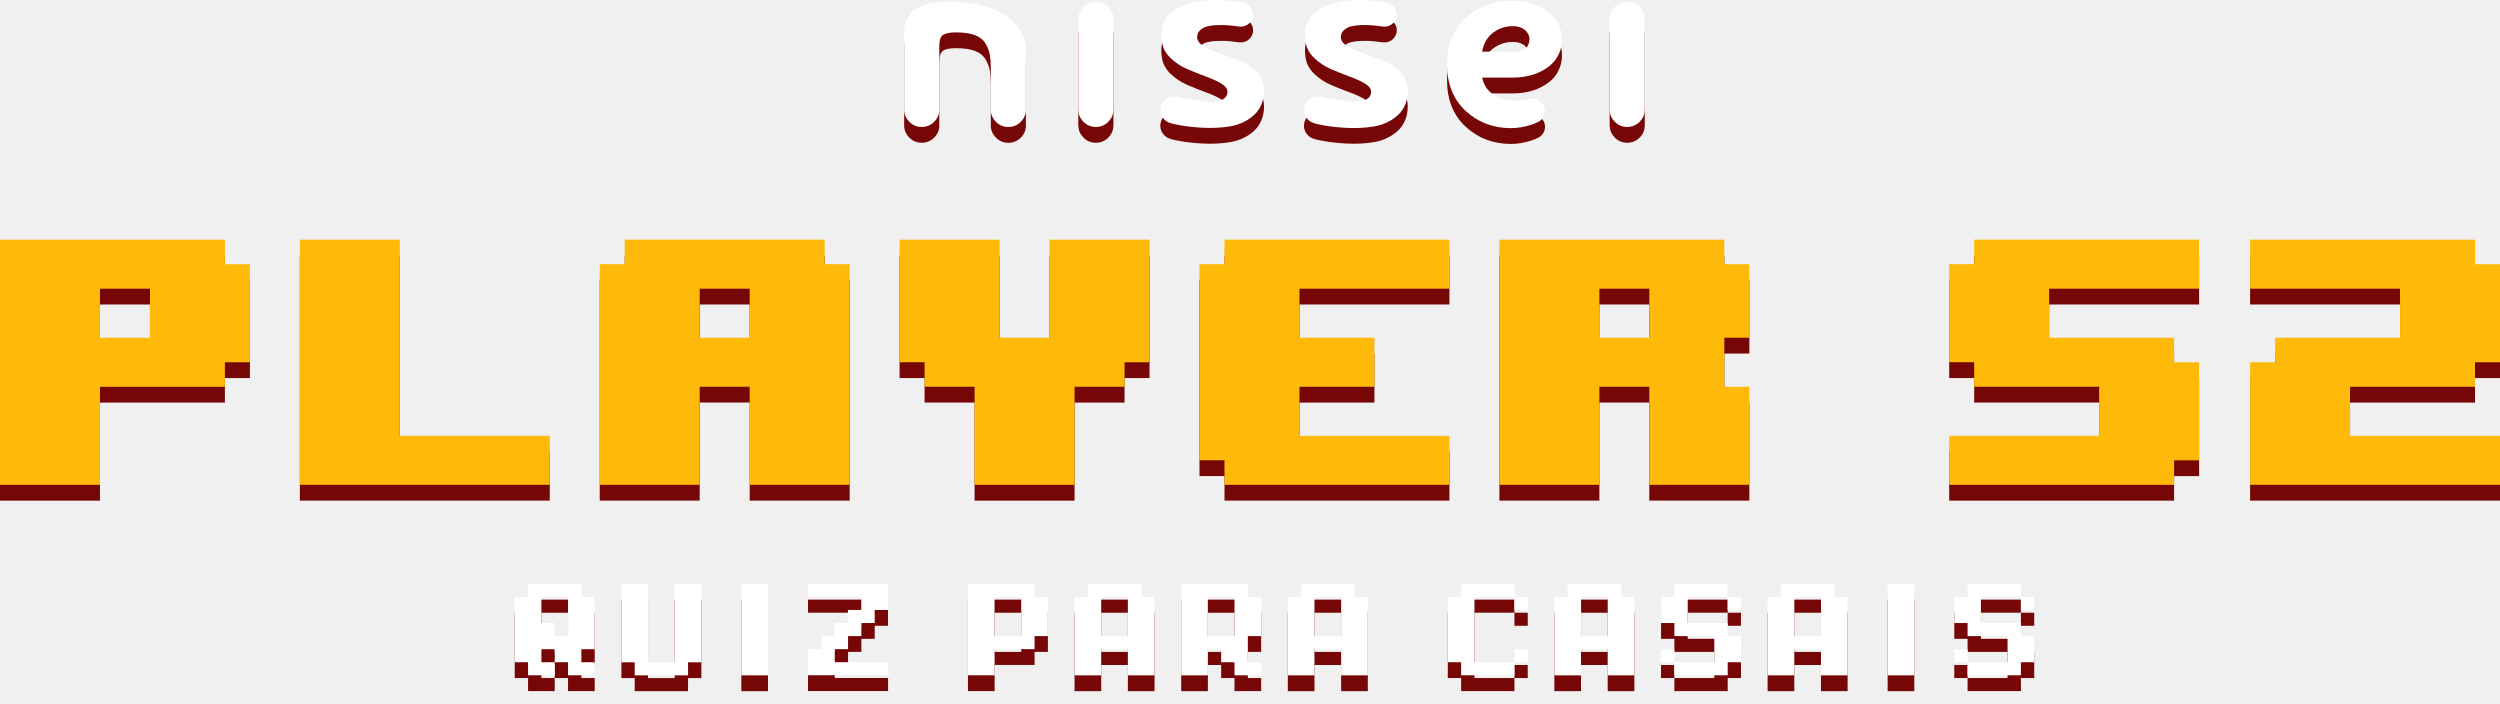
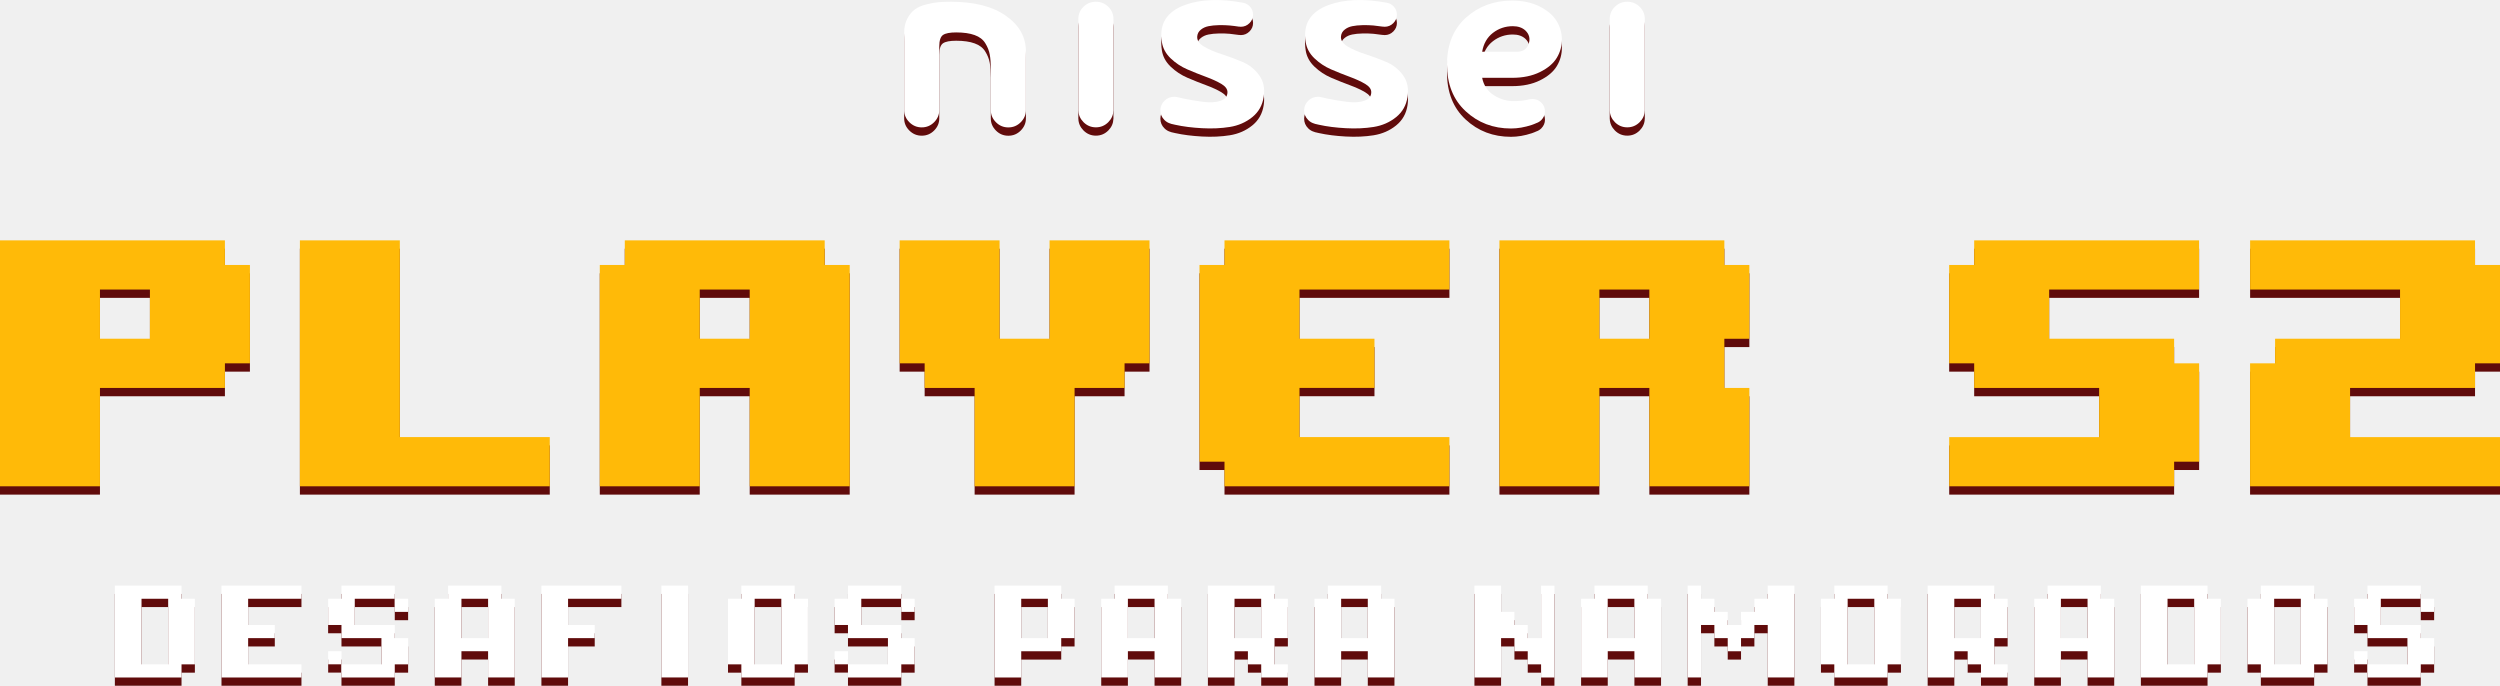
- <svg xmlns="http://www.w3.org/2000/svg" width="128" height="36" viewBox="0 0 128 36" fill="none">
-   <path d="M12.795 19.357H11.515V20.613H5.118V25.633H0V13.081H11.515V14.337H12.795V19.357ZM7.678 18.102V15.59H5.118V18.102H7.678Z" fill="#770606" />
-   <path d="M28.148 25.631H15.353V13.081H20.471V23.122H28.148V25.631Z" fill="#770606" />
-   <path d="M43.502 25.631H38.384V20.61H35.824V25.631H30.706V14.335H31.986V13.079H42.222V14.335H43.502V25.631ZM38.384 18.101V15.59H35.824V18.101H38.384Z" fill="#770606" />
-   <path d="M58.857 19.357H57.577V20.613H55.017V25.633H49.899V20.61H47.339V19.357H46.059V13.081H51.177V18.101H53.737V13.081H58.855V19.357H58.857Z" fill="#770606" />
-   <path d="M74.21 25.631H62.695V24.375H61.415V14.335H62.695V13.079H74.21V15.59H66.532V18.101H70.37V20.613H66.532V23.124H74.21V25.631Z" fill="#770606" />
-   <path d="M89.563 25.631H84.445V20.61H81.888V25.631H76.77V13.081H88.285V14.337H89.566V18.101H88.285V20.613H89.566V25.631H89.563ZM84.445 18.101V15.59H81.888V18.101H84.445Z" fill="#770606" />
-   <path d="M112.594 24.377H111.314V25.633H99.799V23.122H107.476V20.61H101.079V19.357H99.799V14.335H101.079V13.079H112.594V15.59H104.916V18.101H111.314V19.357H112.594V24.377Z" fill="#770606" />
-   <path d="M128 25.631H115.205V19.357H116.485V18.101H122.882V15.59H115.205V13.081H126.72V14.337H128V19.357H126.72V20.613H120.322V23.124H128V25.631Z" fill="#770606" />
-   <path d="M27.037 30.701H29.767V31.369H30.448V34.048H29.767V34.716H30.448V35.385H29.083V34.716H28.402V34.048H27.72V34.716H28.402V35.385H27.037V34.716H26.355V31.372H27.037V30.701ZM29.085 31.372H27.72V32.711H28.402V33.379H29.083V31.372H29.085Z" fill="#770606" />
-   <path d="M31.814 30.701H33.179V34.718H34.544V30.701H35.909V34.718H35.228V35.387H32.497V34.718H31.816V30.701H31.814Z" fill="#770606" />
-   <path d="M37.956 30.701H39.321V35.387H37.956V30.701Z" fill="#770606" />
-   <path d="M41.37 30.701H45.465V32.04H44.784V32.709H44.102V33.377H43.421V34.045H42.74V34.714H45.47V35.382H41.37V34.043H42.051V33.375H42.733V32.706H43.414V32.038H44.096V31.369H41.37V30.701Z" fill="#770606" />
-   <path d="M49.559 30.701H52.97V31.369H53.652V33.377H52.97V34.045H50.924V35.385H49.559V30.701ZM52.287 31.372H50.921V33.379H52.287V31.372Z" fill="#770606" />
-   <path d="M55.701 30.701H58.431V31.369H59.112V35.387H57.747V34.048H56.382V35.387H55.017V31.372H55.698V30.701H55.701ZM57.747 31.372H56.382V33.379H57.747V31.372Z" fill="#770606" />
-   <path d="M60.478 30.701H63.889V31.369H64.571V33.377H63.889V34.716H64.571V35.385H63.206V34.716H62.524V34.048H61.843V35.387H60.478V30.701ZM63.206 31.372H61.841V33.379H63.206V31.372Z" fill="#770606" />
-   <path d="M66.62 30.701H69.35V31.369H70.032V35.387H68.666V34.048H67.301V35.387H65.936V31.372H66.618V30.701H66.62ZM68.666 31.372H67.301V33.379H68.666V31.372Z" fill="#770606" />
-   <path d="M74.809 30.701H77.539V31.369H75.492V34.716H77.539V35.385H74.809V34.716H74.127V31.372H74.809V30.701ZM77.539 31.372H78.22V32.04H77.539V31.372ZM77.539 34.048H78.22V34.716H77.539V34.048Z" fill="#770606" />
-   <path d="M80.267 30.701H82.997V31.369H83.679V35.387H82.314V34.048H80.948V35.387H79.583V31.372H80.265V30.701H80.267ZM82.316 31.372H80.951V33.379H82.316V31.372Z" fill="#770606" />
-   <path d="M85.728 30.701H88.458V31.369H86.412V32.709H88.458V33.377H89.14V34.716H88.458V35.385H85.728V34.716H87.774V33.377H85.728V32.709H85.046V31.369H85.728V30.701ZM85.044 34.048H85.725V34.716H85.044V34.048ZM88.456 31.372H89.137V32.04H88.456V31.372Z" fill="#770606" />
-   <path d="M91.186 30.701H93.916V31.369H94.598V35.387H93.233V34.048H91.868V35.387H90.502V31.372H91.184V30.701H91.186ZM93.235 31.372H91.87V33.379H93.235V31.372Z" fill="#770606" />
-   <path d="M96.647 30.701H98.012V35.387H96.647V30.701Z" fill="#770606" />
-   <path d="M100.74 30.701H103.471V31.369H101.424V32.709H103.471V33.377H104.152V34.716H103.471V35.385H100.74V34.716H102.787V33.377H100.74V32.709H100.059V31.369H100.74V30.701ZM100.059 34.048H100.74V34.716H100.059V34.048ZM103.471 31.372H104.152V32.04H103.471V31.372Z" fill="#770606" />
-   <path d="M63.611 3.971C63.259 3.822 62.904 3.691 62.545 3.576C62.186 3.463 61.882 3.332 61.633 3.18C61.385 3.031 61.274 2.855 61.297 2.652C61.313 2.519 61.376 2.408 61.484 2.322C61.592 2.236 61.721 2.178 61.873 2.146C62.025 2.115 62.202 2.096 62.407 2.092C62.609 2.087 62.794 2.094 62.959 2.11C63.111 2.124 63.27 2.144 63.436 2.169L63.441 2.166C63.468 2.171 63.498 2.173 63.528 2.173C63.703 2.173 63.85 2.112 63.975 1.988C64.097 1.864 64.159 1.719 64.159 1.554C64.159 1.385 64.097 1.238 63.975 1.119C63.883 1.028 63.777 0.972 63.655 0.949L63.645 0.947C62.467 0.732 61.477 0.769 60.678 1.058C59.734 1.399 59.338 2.031 59.49 2.957C59.538 3.271 59.688 3.546 59.939 3.786C60.19 4.025 60.475 4.213 60.795 4.35C61.115 4.488 61.431 4.615 61.742 4.727C62.055 4.84 62.315 4.96 62.527 5.087C62.738 5.211 62.844 5.353 62.844 5.509C62.844 5.721 62.727 5.868 62.49 5.949C62.253 6.031 61.953 6.049 61.585 6.001C61.217 5.954 60.881 5.897 60.579 5.832C60.496 5.814 60.411 5.793 60.33 5.773H60.324C60.259 5.755 60.192 5.741 60.119 5.741C59.921 5.741 59.752 5.809 59.614 5.945C59.476 6.08 59.407 6.245 59.407 6.439C59.407 6.627 59.476 6.789 59.614 6.927C59.709 7.022 59.815 7.081 59.934 7.112L59.948 7.121C60.017 7.137 60.089 7.155 60.16 7.171C60.572 7.261 61.032 7.32 61.539 7.347C62.048 7.374 62.52 7.354 62.959 7.282C63.399 7.212 63.784 7.045 64.111 6.783C64.437 6.521 64.633 6.173 64.698 5.741C64.762 5.31 64.684 4.944 64.463 4.642C64.249 4.346 63.963 4.12 63.611 3.971Z" fill="#770606" />
-   <path d="M70.971 3.971C70.619 3.822 70.264 3.691 69.903 3.576C69.544 3.463 69.24 3.332 68.991 3.18C68.742 3.031 68.63 2.855 68.655 2.652C68.671 2.519 68.733 2.408 68.841 2.322C68.95 2.236 69.079 2.178 69.231 2.146C69.382 2.115 69.56 2.096 69.765 2.092C69.969 2.087 70.154 2.094 70.317 2.11C70.469 2.124 70.628 2.144 70.794 2.169L70.798 2.166C70.828 2.171 70.856 2.173 70.886 2.173C71.061 2.173 71.208 2.112 71.332 1.988C71.454 1.864 71.516 1.719 71.516 1.554C71.516 1.385 71.454 1.238 71.332 1.119C71.24 1.028 71.132 0.972 71.012 0.949L71.003 0.947C69.824 0.732 68.835 0.769 68.033 1.058C67.09 1.399 66.696 2.031 66.845 2.957C66.894 3.271 67.043 3.546 67.294 3.786C67.545 4.025 67.833 4.213 68.151 4.35C68.471 4.488 68.786 4.615 69.097 4.727C69.41 4.84 69.67 4.96 69.882 5.087C70.094 5.211 70.2 5.353 70.2 5.509C70.2 5.721 70.082 5.868 69.845 5.949C69.61 6.031 69.306 6.049 68.94 6.001C68.572 5.954 68.236 5.897 67.934 5.832C67.852 5.814 67.766 5.793 67.686 5.773H67.679C67.614 5.755 67.548 5.741 67.474 5.741C67.276 5.741 67.11 5.809 66.97 5.945C66.832 6.08 66.763 6.245 66.763 6.439C66.763 6.627 66.832 6.789 66.97 6.927C67.062 7.022 67.17 7.081 67.292 7.112L67.306 7.121C67.375 7.137 67.444 7.155 67.518 7.171C67.93 7.261 68.39 7.32 68.897 7.347C69.405 7.374 69.877 7.354 70.317 7.282C70.757 7.212 71.141 7.045 71.468 6.783C71.795 6.521 71.991 6.173 72.055 5.741C72.12 5.31 72.041 4.944 71.82 4.642C71.609 4.346 71.323 4.12 70.971 3.971Z" fill="#770606" />
-   <path d="M56.108 0.902C55.86 0.902 55.648 0.988 55.473 1.159C55.298 1.331 55.21 1.539 55.21 1.783V6.453H55.213C55.22 6.676 55.305 6.875 55.473 7.045C55.648 7.221 55.86 7.309 56.108 7.309C56.357 7.309 56.569 7.221 56.746 7.045C56.914 6.875 56.999 6.676 57.006 6.453H57.008V1.783C57.008 1.539 56.921 1.331 56.746 1.159C56.569 0.988 56.357 0.902 56.108 0.902Z" fill="#770606" />
-   <path d="M83.951 1.159C83.775 0.988 83.564 0.902 83.313 0.902C83.064 0.902 82.852 0.988 82.677 1.159C82.502 1.331 82.415 1.539 82.415 1.783V6.453H82.417C82.424 6.676 82.509 6.875 82.677 7.045C82.852 7.221 83.064 7.309 83.313 7.309C83.561 7.309 83.773 7.221 83.951 7.045C84.119 6.875 84.204 6.676 84.211 6.453H84.213V1.783C84.213 1.539 84.126 1.331 83.951 1.159Z" fill="#770606" />
-   <path d="M51.504 1.618C50.82 1.139 49.879 0.9 48.679 0.9C48.44 0.9 48.23 0.909 48.051 0.922C47.871 0.938 47.664 0.976 47.427 1.035C47.192 1.094 46.996 1.177 46.844 1.288C46.692 1.399 46.563 1.554 46.455 1.758C46.347 1.961 46.294 2.205 46.294 2.487V6.428C46.294 6.663 46.382 6.868 46.556 7.045C46.731 7.221 46.943 7.309 47.192 7.309C47.441 7.309 47.655 7.221 47.83 7.045C48.005 6.868 48.092 6.663 48.092 6.428V3.183C48.092 2.878 48.157 2.681 48.283 2.596C48.412 2.51 48.635 2.467 48.955 2.467C49.338 2.467 49.655 2.512 49.902 2.602C50.15 2.693 50.332 2.833 50.447 3.02C50.562 3.208 50.638 3.4 50.675 3.596C50.712 3.792 50.73 4.043 50.73 4.348V6.43C50.73 6.665 50.818 6.871 50.993 7.047C51.168 7.223 51.38 7.311 51.628 7.311C51.877 7.311 52.089 7.223 52.264 7.047C52.439 6.871 52.526 6.665 52.526 6.43V3.442C52.528 2.704 52.188 2.096 51.504 1.618Z" fill="#770606" />
-   <path d="M78.266 3.054C78.174 3.32 77.972 3.454 77.661 3.454H75.886C75.957 3.038 76.142 2.717 76.439 2.489C76.736 2.261 77.074 2.148 77.458 2.148C77.721 2.148 77.935 2.218 78.094 2.361C78.301 2.555 78.359 2.788 78.266 3.054ZM78.819 1.137C78.423 0.94 77.958 0.843 77.422 0.843C76.494 0.843 75.707 1.134 75.06 1.713C74.413 2.293 74.088 3.09 74.088 4.1C74.088 5.102 74.406 5.9 75.041 6.487C75.677 7.074 76.45 7.37 77.362 7.37C77.705 7.37 78.062 7.309 78.43 7.187C78.513 7.16 78.593 7.126 78.669 7.092C78.759 7.06 78.844 7.011 78.916 6.938C79.042 6.812 79.104 6.663 79.104 6.496C79.104 6.32 79.042 6.171 78.916 6.049C78.789 5.924 78.637 5.863 78.46 5.863C78.412 5.863 78.368 5.868 78.324 5.877H78.322C78.273 5.888 78.218 5.902 78.161 5.913C77.965 5.951 77.76 5.972 77.544 5.972C77.168 5.979 76.818 5.881 76.494 5.676C76.169 5.473 75.969 5.175 75.888 4.782H77.424C77.976 4.782 78.451 4.682 78.851 4.488C79.252 4.292 79.54 4.048 79.715 3.759C79.889 3.467 79.977 3.153 79.972 2.812C79.968 2.471 79.876 2.155 79.692 1.866C79.503 1.575 79.213 1.333 78.819 1.137Z" fill="#770606" />
-   <path d="M12.795 18.548H11.515V19.804H5.118V24.824H0V12.272H11.515V13.528H12.795V18.548ZM7.678 17.292V14.781H5.118V17.292H7.678Z" fill="#FFBA09" />
-   <path d="M28.148 24.822H15.353V12.272H20.471V22.313H28.148V24.822Z" fill="#FFBA09" />
-   <path d="M43.502 24.822H38.384V19.801H35.824V24.822H30.706V13.525H31.986V12.27H42.222V13.525H43.502V24.822ZM38.384 17.292V14.781H35.824V17.292H38.384Z" fill="#FFBA09" />
-   <path d="M58.857 18.548H57.577V19.803H55.017V24.824H49.899V19.801H47.339V18.546H46.059V12.272H51.177V17.292H53.737V12.272H58.855V18.548H58.857Z" fill="#FFBA09" />
-   <path d="M74.21 24.822H62.695V23.566H61.415V13.525H62.695V12.27H74.21V14.781H66.532V17.292H70.37V19.803H66.532V22.315H74.21V24.822Z" fill="#FFBA09" />
-   <path d="M89.563 24.822H84.445V19.801H81.888V24.822H76.77V12.272H88.285V13.528H89.566V17.292H88.285V19.803H89.566V24.822H89.563ZM84.445 17.292V14.781H81.888V17.292H84.445Z" fill="#FFBA09" />
-   <path d="M112.594 23.568H111.314V24.824H99.799V22.313H107.476V19.801H101.079V18.546H99.799V13.525H101.079V12.27H112.594V14.781H104.916V17.292H111.314V18.548H112.594V23.568Z" fill="#FFBA09" />
-   <path d="M128 24.822H115.205V18.548H116.485V17.292H122.882V14.781H115.205V12.272H126.72V13.528H128V18.548H126.72V19.803H120.322V22.315H128V24.822Z" fill="#FFBA09" />
-   <path d="M27.037 29.892H29.767V30.56H30.448V33.239H29.767V33.907H30.448V34.575H29.083V33.907H28.402V33.239H27.72V33.907H28.402V34.575H27.037V33.907H26.355V30.56H27.037V29.892ZM29.085 30.562H27.72V31.902H28.402V32.57H29.083V30.562H29.085Z" fill="white" />
-   <path d="M31.814 29.892H33.179V33.909H34.544V29.892H35.909V33.909H35.228V34.578H32.497V33.909H31.816V29.892H31.814Z" fill="white" />
-   <path d="M37.956 29.892H39.321V34.578H37.956V29.892Z" fill="white" />
-   <path d="M41.37 29.892H45.465V31.231H44.784V31.899H44.102V32.568H43.421V33.236H42.74V33.905H45.47V34.573H41.37V33.234H42.051V32.566H42.733V31.897H43.414V31.229H44.096V30.56H41.37V29.892Z" fill="white" />
-   <path d="M49.559 29.892H52.97V30.56H53.652V32.568H52.97V33.236H50.924V34.575H49.559V29.892ZM52.287 30.562H50.921V32.57H52.287V30.562Z" fill="white" />
-   <path d="M55.701 29.892H58.431V30.56H59.112V34.578H57.747V33.239H56.382V34.578H55.017V30.56H55.698V29.892H55.701ZM57.747 30.562H56.382V32.57H57.747V30.562Z" fill="white" />
-   <path d="M60.478 29.892H63.889V30.56H64.571V32.568H63.889V33.907H64.571V34.575H63.206V33.907H62.524V33.239H61.843V34.578H60.478V29.892ZM63.206 30.562H61.841V32.57H63.206V30.562Z" fill="white" />
-   <path d="M66.62 29.892H69.35V30.56H70.032V34.578H68.666V33.239H67.301V34.578H65.936V30.56H66.618V29.892H66.62ZM68.666 30.562H67.301V32.57H68.666V30.562Z" fill="white" />
-   <path d="M74.809 29.892H77.539V30.56H75.492V33.907H77.539V34.575H74.809V33.907H74.127V30.56H74.809V29.892ZM77.539 30.562H78.22V31.231H77.539V30.562ZM77.539 33.241H78.22V33.909H77.539V33.241Z" fill="white" />
-   <path d="M80.267 29.892H82.997V30.56H83.679V34.578H82.314V33.239H80.948V34.578H79.583V30.56H80.265V29.892H80.267ZM82.316 30.562H80.951V32.57H82.316V30.562Z" fill="white" />
-   <path d="M85.728 29.892H88.458V30.56H86.412V31.899H88.458V32.568H89.14V33.907H88.458V34.575H85.728V33.907H87.774V32.568H85.728V31.899H85.046V30.56H85.728V29.892ZM85.044 33.241H85.725V33.909H85.044V33.241ZM88.456 30.562H89.137V31.231H88.456V30.562Z" fill="white" />
-   <path d="M91.186 29.892H93.916V30.56H94.598V34.578H93.233V33.239H91.868V34.578H90.502V30.56H91.184V29.892H91.186ZM93.235 30.562H91.87V32.57H93.235V30.562Z" fill="white" />
-   <path d="M96.647 29.892H98.012V34.578H96.647V29.892Z" fill="white" />
-   <path d="M100.74 29.892H103.471V30.56H101.424V31.899H103.471V32.568H104.152V33.907H103.471V34.575H100.74V33.907H102.787V32.568H100.74V31.899H100.059V30.56H100.74V29.892ZM100.059 33.241H100.74V33.909H100.059V33.241ZM103.471 30.562H104.152V31.231H103.471V30.562Z" fill="white" />
-   <path d="M63.611 3.162C63.259 3.013 62.904 2.882 62.545 2.766C62.186 2.654 61.882 2.523 61.633 2.371C61.385 2.222 61.274 2.046 61.297 1.843C61.313 1.71 61.376 1.599 61.484 1.513C61.592 1.427 61.721 1.369 61.873 1.337C62.025 1.305 62.202 1.287 62.407 1.283C62.609 1.278 62.794 1.285 62.959 1.301C63.111 1.314 63.27 1.335 63.436 1.36L63.441 1.357C63.468 1.362 63.498 1.364 63.528 1.364C63.703 1.364 63.85 1.303 63.975 1.179C64.097 1.055 64.159 0.91 64.159 0.745C64.159 0.576 64.097 0.429 63.975 0.309C63.883 0.219 63.777 0.163 63.655 0.14L63.645 0.138C62.467 -0.077 61.477 -0.041 60.678 0.248C59.734 0.589 59.338 1.222 59.49 2.148C59.538 2.462 59.688 2.737 59.939 2.977C60.19 3.216 60.475 3.403 60.795 3.541C61.115 3.679 61.431 3.805 61.742 3.918C62.055 4.031 62.315 4.151 62.527 4.277C62.738 4.402 62.844 4.544 62.844 4.7C62.844 4.912 62.727 5.059 62.49 5.14C62.253 5.221 61.953 5.239 61.585 5.192C61.217 5.145 60.881 5.088 60.579 5.023C60.496 5.005 60.411 4.984 60.33 4.964H60.324C60.259 4.946 60.192 4.932 60.119 4.932C59.921 4.932 59.752 5 59.614 5.136C59.476 5.271 59.407 5.436 59.407 5.63C59.407 5.818 59.476 5.98 59.614 6.118C59.709 6.213 59.815 6.271 59.934 6.303L59.948 6.312C60.017 6.328 60.089 6.346 60.16 6.362C60.572 6.452 61.032 6.511 61.539 6.538C62.048 6.565 62.52 6.545 62.959 6.472C63.399 6.402 63.784 6.235 64.111 5.973C64.437 5.711 64.633 5.364 64.698 4.932C64.762 4.501 64.684 4.135 64.463 3.832C64.249 3.537 63.963 3.311 63.611 3.162Z" fill="white" />
-   <path d="M70.971 3.162C70.619 3.013 70.264 2.882 69.903 2.766C69.544 2.654 69.24 2.523 68.991 2.371C68.742 2.222 68.63 2.046 68.655 1.843C68.671 1.71 68.733 1.599 68.841 1.513C68.95 1.427 69.079 1.369 69.231 1.337C69.382 1.305 69.56 1.287 69.765 1.283C69.969 1.278 70.154 1.285 70.317 1.301C70.469 1.314 70.628 1.335 70.794 1.36L70.798 1.357C70.828 1.362 70.856 1.364 70.886 1.364C71.061 1.364 71.208 1.303 71.332 1.179C71.454 1.055 71.516 0.91 71.516 0.745C71.516 0.576 71.454 0.429 71.332 0.309C71.24 0.219 71.132 0.163 71.012 0.14L71.003 0.138C69.825 -0.077 68.835 -0.041 68.033 0.248C67.09 0.589 66.696 1.222 66.846 2.148C66.894 2.462 67.043 2.737 67.294 2.977C67.545 3.216 67.833 3.403 68.151 3.541C68.471 3.679 68.786 3.805 69.097 3.918C69.41 4.031 69.67 4.151 69.882 4.277C70.094 4.402 70.2 4.544 70.2 4.7C70.2 4.912 70.082 5.059 69.845 5.14C69.61 5.221 69.306 5.239 68.94 5.192C68.572 5.145 68.236 5.088 67.934 5.023C67.852 5.005 67.766 4.984 67.686 4.964L67.683 4.971C67.619 4.953 67.552 4.939 67.478 4.939C67.281 4.939 67.115 5.007 66.974 5.142C66.836 5.278 66.767 5.443 66.767 5.637C66.767 5.824 66.836 5.987 66.974 6.125C67.067 6.22 67.175 6.278 67.297 6.31L67.311 6.319C67.38 6.335 67.449 6.353 67.522 6.369C67.934 6.459 68.395 6.518 68.901 6.545C69.41 6.572 69.882 6.551 70.322 6.479C70.761 6.409 71.146 6.242 71.473 5.98C71.8 5.718 71.995 5.37 72.06 4.939C72.124 4.508 72.046 4.142 71.825 3.839C71.609 3.537 71.323 3.311 70.971 3.162Z" fill="white" />
-   <path d="M56.108 0.093C55.86 0.093 55.648 0.178 55.473 0.35C55.298 0.522 55.21 0.729 55.21 0.973V5.644H55.213C55.22 5.867 55.305 6.066 55.473 6.235C55.648 6.411 55.86 6.5 56.108 6.5C56.357 6.5 56.569 6.411 56.746 6.235C56.914 6.066 56.999 5.867 57.006 5.644H57.008V0.973C57.008 0.729 56.921 0.522 56.746 0.35C56.569 0.178 56.357 0.093 56.108 0.093Z" fill="white" />
-   <path d="M83.951 0.35C83.775 0.178 83.564 0.093 83.313 0.093C83.064 0.093 82.852 0.178 82.677 0.35C82.502 0.522 82.415 0.729 82.415 0.973V5.644H82.417C82.424 5.867 82.509 6.066 82.677 6.235C82.852 6.411 83.064 6.5 83.313 6.5C83.561 6.5 83.773 6.411 83.951 6.235C84.119 6.066 84.204 5.867 84.211 5.644H84.213V0.976C84.213 0.729 84.126 0.522 83.951 0.35Z" fill="white" />
-   <path d="M51.504 0.809C50.82 0.33 49.879 0.09 48.679 0.09C48.44 0.09 48.23 0.099 48.051 0.113C47.871 0.129 47.664 0.167 47.427 0.226C47.192 0.285 46.996 0.368 46.844 0.479C46.692 0.589 46.563 0.745 46.455 0.949C46.347 1.152 46.294 1.396 46.294 1.678V5.619C46.294 5.854 46.382 6.059 46.556 6.235C46.731 6.411 46.943 6.5 47.192 6.5C47.441 6.5 47.655 6.411 47.83 6.235C48.005 6.059 48.092 5.854 48.092 5.619V2.374C48.092 2.069 48.157 1.872 48.283 1.786C48.412 1.701 48.635 1.658 48.955 1.658C49.338 1.658 49.655 1.703 49.902 1.793C50.15 1.883 50.332 2.023 50.447 2.211C50.562 2.398 50.638 2.59 50.675 2.787C50.712 2.983 50.73 3.234 50.73 3.539V5.621C50.73 5.856 50.818 6.061 50.993 6.238C51.168 6.414 51.38 6.502 51.628 6.502C51.877 6.502 52.089 6.414 52.264 6.238C52.439 6.061 52.526 5.856 52.526 5.621V2.633C52.528 1.895 52.188 1.287 51.504 0.809Z" fill="white" />
-   <path d="M78.266 2.245C78.174 2.511 77.972 2.645 77.661 2.645H75.886C75.957 2.229 76.142 1.908 76.439 1.68C76.736 1.452 77.074 1.339 77.458 1.339C77.721 1.339 77.935 1.409 78.094 1.551C78.301 1.746 78.359 1.978 78.266 2.245ZM78.819 0.327C78.423 0.131 77.958 0.034 77.422 0.034C76.494 0.034 75.707 0.325 75.06 0.903C74.413 1.484 74.088 2.281 74.088 3.29C74.088 4.293 74.406 5.09 75.041 5.678C75.677 6.265 76.45 6.561 77.362 6.561C77.705 6.561 78.062 6.5 78.43 6.378C78.513 6.351 78.593 6.317 78.669 6.283C78.759 6.251 78.844 6.201 78.916 6.129C79.042 6.003 79.104 5.854 79.104 5.687C79.104 5.51 79.042 5.361 78.916 5.239C78.789 5.115 78.637 5.054 78.46 5.054C78.412 5.054 78.368 5.059 78.324 5.068H78.322C78.273 5.079 78.218 5.093 78.161 5.104C77.965 5.142 77.76 5.163 77.544 5.163C77.168 5.169 76.818 5.072 76.494 4.867C76.169 4.663 75.969 4.365 75.888 3.972H77.424C77.976 3.972 78.451 3.873 78.851 3.679C79.252 3.482 79.54 3.238 79.715 2.949C79.889 2.658 79.977 2.344 79.972 2.003C79.968 1.662 79.876 1.346 79.692 1.057C79.503 0.766 79.213 0.524 78.819 0.327Z" fill="white" />
+ <svg xmlns="http://www.w3.org/2000/svg" width="288" height="79" viewBox="0 0 288 79" fill="none">
+   <g clip-path="url(#clip0_217_206342)">
+     <path d="M28.791 42.814H25.91V45.649H11.514V56.98H0V28.648H25.91V31.483H28.791V42.814ZM17.271 39.984V34.313H11.514V39.979H17.271V39.984Z" fill="#600B0B" />
+     <path d="M63.334 56.98H34.548V28.648H46.062V51.31H63.334V56.98Z" fill="#600B0B" />
+     <path d="M97.882 56.98H86.367V45.649H80.61V56.98H69.096V31.483H71.977V28.648H95.006V31.483H97.887V56.98H97.882ZM86.367 39.984V34.313H80.61V39.979H86.367V39.984Z" fill="#600B0B" />
+     <path d="M132.43 42.814H129.549V45.649H123.791V56.98H112.277V45.649H106.52V42.814H103.639V28.648H115.153V39.979H120.91V28.648H132.425V42.814H132.43Z" fill="#600B0B" />
+     <path d="M166.973 56.98H141.063V54.145H138.182V31.483H141.063V28.648H166.973V34.313H149.701V39.979H158.339V45.644H149.701V51.31H166.973V56.98Z" fill="#600B0B" />
+     <path d="M201.521 56.98H190.006V45.649H184.249V56.98H172.735V28.648H198.645V31.483H201.526V39.984H198.645V45.649H201.526V56.98H201.521ZM190.006 39.984V34.313H184.249V39.979H190.006V39.984Z" fill="#600B0B" />
+     <path d="M253.34 54.145H250.459V56.98H224.549V51.315H241.821V45.649H227.426V42.814H224.545V31.483H227.426V28.648H253.335V34.313H236.064V39.979H250.459V42.814H253.34V54.145Z" fill="#600B0B" />
+     <path d="M288 56.98H259.209V42.814H262.09V39.979H276.486V34.313H259.214V28.648H285.124V31.483H288.005V42.814H285.124V45.649H270.728V51.315H288V56.98Z" fill="#600B0B" />
+     <path d="M13.232 68.421H20.912V69.934H22.45V77.491H20.912V79.005H13.232V68.421ZM19.374 69.934H16.303V77.491H19.374V69.934Z" fill="#600B0B" />
+     <path d="M25.515 68.421H34.728V69.934H28.586V72.956H31.657V74.47H28.586V77.491H34.728V79.005H25.515V68.421Z" fill="#600B0B" />
+     <path d="M39.337 68.421H45.478V69.934H40.87V72.956H45.478V74.47H47.016V77.491H45.478V79.005H39.337V77.491H43.941V74.47H39.337V72.956H37.799V69.934H39.337V68.421ZM37.804 75.978H39.342V77.487H37.804V75.978ZM45.478 69.934H47.016V71.448H45.478V69.934Z" fill="#600B0B" />
+     <path d="M51.62 68.421H57.762V69.934H59.299V79H56.229V75.978H53.158V79H50.087V69.934H51.62V68.421ZM56.229 69.934H53.158V74.47H56.229V69.934Z" fill="#600B0B" />
+     <path d="M62.37 68.421H71.583V69.934H65.441V72.956H68.512V74.47H65.441V79.005H62.37V68.421Z" fill="#600B0B" />
+     <path d="M76.191 68.421H79.262V79H76.191V68.421Z" fill="#600B0B" />
+     <path d="M85.404 68.421H91.545V69.934H93.078V77.491H91.545V79.005H85.404V77.491H83.866V69.934H85.404V68.421ZM90.008 69.934H86.937V77.491H90.008V69.934Z" fill="#600B0B" />
+     <path d="M97.687 68.421H103.829V69.934H99.22V72.956H103.829V74.47H105.367V77.491H103.829V79.005H97.687V77.491H102.291V74.47H97.687V72.956H96.149V69.934H97.687V68.421ZM96.149 75.978H97.687V77.487H96.149V75.978ZM103.829 69.934H105.367V71.448H103.829V69.934Z" fill="#600B0B" />
+     <path d="M114.574 68.421H122.254V69.934H123.791V74.47H122.254V75.983H117.645V79.005H114.574V68.421ZM120.716 69.934H117.645V74.47H120.716V69.934Z" fill="#600B0B" />
+     <path d="M128.395 68.421H134.537V69.934H136.075V79H133.004V75.978H129.933V79H126.862V69.934H128.4V68.421H128.395ZM133.004 69.934H129.933V74.47H133.004V69.934Z" fill="#600B0B" />
+     <path d="M139.146 68.421H146.825V69.934H148.363V74.47H146.825V77.491H148.363V79.005H145.292V77.491H143.759V75.983H142.221V79.005H139.15V68.421H139.146ZM145.287 69.934H142.216V74.47H145.287V69.934Z" fill="#600B0B" />
+     <path d="M152.962 68.421H159.103V69.934H160.641V79H157.57V75.978H154.5V79H151.429V69.934H152.967V68.421H152.962ZM157.57 69.934H154.5V74.47H157.57V69.934Z" fill="#600B0B" />
+     <path d="M169.854 68.421H172.925V71.443H174.462V72.956H175.995V74.47H177.533V68.426H179.071V79.005H177.533V77.491H175.995V75.983H174.462V74.47H172.925V79.005H169.854V68.421Z" fill="#600B0B" />
+     <path d="M183.675 68.421H189.817V69.934H191.354V79H188.284V75.978H185.213V79H182.142V69.934H183.68V68.421H183.675ZM188.279 69.934H185.208V74.47H188.279V69.934Z" fill="#600B0B" />
+     <path d="M194.42 68.421H195.958V69.934H197.496V71.448H199.034V72.961H200.567V71.448H202.105V69.934H203.643V68.421H206.713V79H203.643V72.956H202.105V74.47H200.567V75.983H199.034V74.47H197.496V72.956H195.958V79H194.42V68.421Z" fill="#600B0B" />
+     <path d="M211.312 68.421H217.454V69.934H218.992V77.491H217.454V79.005H211.312V77.491H209.774V69.934H211.312V68.421ZM215.921 69.934H212.85V77.491H215.921V69.934Z" fill="#600B0B" />
+     <path d="M222.063 68.421H229.742V69.934H231.28V74.47H229.742V77.491H231.28V79.005H228.209V77.491H226.676V75.983H225.138V79.005H222.067V68.421H222.063ZM228.204 69.934H225.133V74.47H228.204V69.934Z" fill="#600B0B" />
+     <path d="M235.879 68.421H242.02V69.934H243.558V79H240.487V75.978H237.417V79H234.346V69.934H235.884V68.421H235.879ZM240.487 69.934H237.417V74.47H240.487V69.934Z" fill="#600B0B" />
+     <path d="M246.629 68.421H254.309V69.934H255.846V77.491H254.309V79.005H246.629V68.421ZM252.771 69.934H249.7V77.491H252.771V69.934Z" fill="#600B0B" />
+     <path d="M260.45 68.421H266.592V69.934H268.13V77.491H266.592V79.005H260.45V77.491H258.912V69.934H260.45V68.421ZM265.054 69.934H261.983V77.491H265.054V69.934Z" fill="#600B0B" />
+     <path d="M272.734 68.421H278.875V69.934H274.271V72.956H278.875V74.47H280.413V77.491H278.875V79.005H272.734V77.491H277.337V74.47H272.734V72.956H271.196V69.934H272.734V68.421ZM271.196 75.978H272.734V77.487H271.196V75.978ZM278.875 69.934H280.413V71.448H278.875V69.934Z" fill="#600B0B" />
+     <path d="M143.126 8.089C142.333 7.753 141.535 7.457 140.727 7.198C139.919 6.939 139.233 6.647 138.678 6.307C138.119 5.972 137.871 5.574 137.924 5.115C137.958 4.813 138.099 4.564 138.343 4.372C138.586 4.176 138.878 4.042 139.219 3.975C139.559 3.903 139.958 3.865 140.421 3.855C140.878 3.846 141.292 3.86 141.662 3.893C142.002 3.927 142.362 3.97 142.732 4.028L142.742 4.023C142.805 4.032 142.869 4.042 142.937 4.042C143.331 4.042 143.662 3.903 143.939 3.625C144.217 3.348 144.353 3.022 144.353 2.648C144.353 2.265 144.217 1.935 143.939 1.662C143.73 1.456 143.491 1.331 143.219 1.279L143.199 1.274C140.547 0.785 138.318 0.872 136.522 1.523C134.401 2.294 133.51 3.721 133.851 5.809C133.958 6.518 134.298 7.14 134.863 7.682C135.428 8.223 136.075 8.649 136.79 8.956C137.51 9.267 138.221 9.549 138.922 9.808C139.623 10.067 140.211 10.335 140.688 10.617C141.165 10.9 141.404 11.216 141.404 11.57C141.404 12.049 141.141 12.38 140.61 12.566C140.08 12.753 139.399 12.791 138.571 12.686C137.744 12.581 136.99 12.451 136.308 12.303C136.119 12.26 135.934 12.217 135.749 12.174H135.734C135.588 12.131 135.437 12.107 135.277 12.107C134.834 12.107 134.454 12.26 134.143 12.566C133.831 12.873 133.676 13.246 133.676 13.682C133.676 14.104 133.831 14.473 134.143 14.784C134.352 14.995 134.595 15.129 134.863 15.2L134.897 15.22C135.053 15.258 135.213 15.296 135.374 15.33C136.299 15.536 137.335 15.665 138.474 15.727C139.618 15.79 140.683 15.742 141.671 15.584C142.659 15.425 143.526 15.047 144.26 14.453C144.995 13.86 145.438 13.079 145.579 12.102C145.725 11.13 145.55 10.301 145.054 9.621C144.562 8.936 143.92 8.424 143.126 8.089Z" fill="#600B0B" />
+     <path d="M159.687 8.089C158.899 7.753 158.096 7.457 157.288 7.198C156.48 6.939 155.794 6.647 155.239 6.307C154.68 5.972 154.427 5.574 154.485 5.115C154.519 4.813 154.66 4.564 154.904 4.372C155.147 4.176 155.439 4.042 155.78 3.975C156.12 3.903 156.519 3.865 156.982 3.855C157.439 3.846 157.853 3.86 158.223 3.893C158.563 3.927 158.923 3.97 159.298 4.028L159.308 4.023C159.371 4.032 159.439 4.042 159.507 4.042C159.902 4.042 160.233 3.903 160.51 3.625C160.787 3.348 160.924 3.022 160.924 2.648C160.924 2.265 160.787 1.935 160.51 1.662C160.301 1.456 160.062 1.331 159.79 1.279L159.77 1.274C157.118 0.785 154.889 0.872 153.088 1.523C150.967 2.294 150.076 3.721 150.417 5.809C150.524 6.518 150.864 7.14 151.429 7.682C151.993 8.223 152.641 8.649 153.356 8.956C154.076 9.267 154.787 9.549 155.488 9.808C156.188 10.067 156.777 10.335 157.254 10.617C157.731 10.9 157.97 11.216 157.97 11.57C157.97 12.049 157.707 12.38 157.171 12.566C156.641 12.753 155.96 12.791 155.137 12.686C154.31 12.581 153.556 12.451 152.869 12.303C152.68 12.26 152.495 12.217 152.31 12.174H152.295C152.149 12.131 151.998 12.107 151.838 12.107C151.395 12.107 151.015 12.26 150.704 12.566C150.392 12.873 150.237 13.246 150.237 13.682C150.237 14.104 150.392 14.473 150.704 14.784C150.913 14.995 151.156 15.129 151.429 15.2L151.463 15.22C151.614 15.258 151.774 15.296 151.94 15.33C152.865 15.536 153.901 15.665 155.045 15.727C156.188 15.79 157.254 15.742 158.242 15.584C159.23 15.425 160.096 15.047 160.831 14.453C161.566 13.86 162.009 13.079 162.15 12.102C162.296 11.13 162.121 10.301 161.624 9.621C161.123 8.936 160.481 8.424 159.687 8.089Z" fill="#600B0B" />
+     <path d="M126.244 1.159C125.685 1.159 125.208 1.355 124.813 1.743C124.419 2.131 124.225 2.6 124.225 3.151V13.692H124.229C124.244 14.2 124.439 14.645 124.818 15.028C125.213 15.425 125.689 15.627 126.249 15.627C126.809 15.627 127.286 15.425 127.68 15.028C128.059 14.645 128.249 14.2 128.264 13.692H128.269V3.151C128.269 2.6 128.074 2.131 127.68 1.743C127.281 1.355 126.804 1.159 126.244 1.159Z" fill="#600B0B" />
+     <path d="M188.892 1.743C188.498 1.355 188.021 1.159 187.461 1.159C186.901 1.159 186.425 1.355 186.03 1.743C185.636 2.131 185.441 2.6 185.441 3.151V13.692H185.446C185.461 14.2 185.656 14.645 186.03 15.028C186.425 15.425 186.901 15.627 187.461 15.627C188.021 15.627 188.498 15.425 188.892 15.028C189.271 14.645 189.466 14.195 189.476 13.692H189.481V3.151C189.481 2.6 189.286 2.131 188.892 1.743Z" fill="#600B0B" />
+     <path d="M115.883 2.778C114.345 1.695 112.228 1.159 109.528 1.159C108.987 1.159 108.515 1.178 108.111 1.212C107.707 1.245 107.24 1.331 106.71 1.465C106.179 1.6 105.741 1.786 105.401 2.035C105.06 2.284 104.768 2.639 104.525 3.099C104.281 3.558 104.16 4.104 104.16 4.746V13.639C104.16 14.171 104.354 14.635 104.753 15.033C105.148 15.43 105.625 15.631 106.184 15.631C106.744 15.631 107.221 15.43 107.615 15.033C108.009 14.635 108.204 14.171 108.204 13.639V6.312C108.204 5.622 108.35 5.182 108.637 4.985C108.924 4.789 109.43 4.693 110.15 4.693C111.012 4.693 111.722 4.794 112.282 5C112.842 5.201 113.25 5.517 113.508 5.943C113.771 6.369 113.942 6.8 114.019 7.246C114.102 7.686 114.141 8.256 114.141 8.946V13.644C114.141 14.175 114.336 14.64 114.73 15.038C115.124 15.435 115.601 15.636 116.161 15.636C116.72 15.636 117.197 15.435 117.591 15.038C117.986 14.64 118.185 14.175 118.185 13.644V6.896C118.19 5.23 117.421 3.86 115.883 2.778Z" fill="#600B0B" />
+     <path d="M176.098 6.02C175.888 6.623 175.436 6.92 174.735 6.92H170.744C170.905 5.981 171.319 5.258 171.985 4.746C172.652 4.234 173.416 3.975 174.278 3.975C174.871 3.975 175.348 4.133 175.708 4.454C176.175 4.894 176.307 5.416 176.098 6.02ZM177.339 1.691C176.448 1.25 175.402 1.025 174.195 1.025C172.107 1.025 170.336 1.681 168.88 2.988C167.425 4.301 166.695 6.096 166.695 8.381C166.695 10.646 167.411 12.442 168.842 13.768C170.272 15.095 172.01 15.761 174.063 15.761C174.837 15.761 175.635 15.622 176.463 15.349C176.652 15.287 176.828 15.21 177.003 15.133C177.207 15.066 177.392 14.951 177.558 14.789C177.84 14.501 177.981 14.166 177.981 13.788C177.981 13.39 177.84 13.055 177.558 12.777C177.275 12.499 176.93 12.361 176.531 12.361C176.424 12.361 176.321 12.37 176.224 12.389H176.219C176.107 12.413 175.991 12.442 175.854 12.471C175.411 12.562 174.954 12.605 174.467 12.605C173.621 12.624 172.837 12.399 172.107 11.939C171.377 11.479 170.924 10.809 170.744 9.923H174.195C175.436 9.923 176.506 9.703 177.407 9.257C178.307 8.812 178.954 8.266 179.349 7.61C179.743 6.954 179.937 6.24 179.928 5.474C179.918 4.703 179.709 3.989 179.295 3.338C178.881 2.682 178.229 2.136 177.339 1.691Z" fill="#600B0B" />
+     <path d="M28.791 41.856H25.91V44.691H11.514V56.022H0V27.69H25.91V30.525H28.791V41.856ZM17.271 39.026V33.356H11.514V39.021H17.271V39.026Z" fill="#FFBA08" />
+     <path d="M63.334 56.022H34.548V27.69H46.062V50.352H63.334V56.022Z" fill="#FFBA08" />
+     <path d="M97.882 56.022H86.367V44.691H80.61V56.022H69.096V30.525H71.977V27.69H95.006V30.525H97.887V56.022H97.882ZM86.367 39.026V33.356H80.61V39.021H86.367V39.026Z" fill="#FFBA08" />
+     <path d="M132.43 41.856H129.549V44.691H123.791V56.022H112.277V44.691H106.52V41.856H103.639V27.69H115.153V39.021H120.91V27.69H132.425V41.856H132.43Z" fill="#FFBA08" />
+     <path d="M166.973 56.022H141.063V53.187H138.182V30.525H141.063V27.69H166.973V33.356H149.701V39.021H158.339V44.687H149.701V50.352H166.973V56.022Z" fill="#FFBA08" />
+     <path d="M201.521 56.022H190.006V44.691H184.249V56.022H172.735V27.69H198.645V30.525H201.526V39.026H198.645V44.691H201.526V56.022H201.521ZM190.006 39.026V33.356H184.249V39.021H190.006V39.026Z" fill="#FFBA08" />
+     <path d="M253.34 53.187H250.459V56.022H224.549V50.357H241.821V44.691H227.426V41.856H224.545V30.525H227.426V27.69H253.335V33.356H236.064V39.021H250.459V41.856H253.34V53.187Z" fill="#FFBA08" />
+     <path d="M288 56.022H259.209V41.856H262.09V39.021H276.486V33.356H259.214V27.69H285.124V30.525H288.005V41.856H285.124V44.691H270.728V50.357H288V56.022Z" fill="#FFBA08" />
+     <path d="M13.232 67.463H20.912V68.977H22.45V76.534H20.912V78.047H13.232V67.463ZM19.374 68.977H16.303V76.534H19.374V68.977Z" fill="white" />
+     <path d="M25.515 67.463H34.728V68.977H28.586V71.998H31.657V73.512H28.586V76.534H34.728V78.047H25.515V67.463Z" fill="white" />
+     <path d="M39.337 67.463H45.478V68.977H40.87V71.998H45.478V73.512H47.016V76.534H45.478V78.047H39.337V76.534H43.941V73.512H39.337V71.998H37.799V68.977H39.337V67.463ZM37.804 75.02H39.342V76.529H37.804V75.02ZM45.478 68.977H47.016V70.49H45.478V68.977Z" fill="white" />
+     <path d="M51.62 67.463H57.762V68.977H59.299V78.042H56.229V75.02H53.158V78.042H50.087V68.977H51.62V67.463ZM56.229 68.977H53.158V73.512H56.229V68.977Z" fill="white" />
+     <path d="M62.37 67.463H71.583V68.977H65.441V71.998H68.512V73.512H65.441V78.047H62.37V67.463Z" fill="white" />
+     <path d="M76.191 67.463H79.262V78.042H76.191V67.463Z" fill="white" />
+     <path d="M85.404 67.463H91.545V68.977H93.078V76.534H91.545V78.047H85.404V76.534H83.866V68.977H85.404V67.463ZM90.008 68.977H86.937V76.534H90.008V68.977Z" fill="white" />
+     <path d="M97.687 67.463H103.829V68.977H99.22V71.998H103.829V73.512H105.367V76.534H103.829V78.047H97.687V76.534H102.291V73.512H97.687V71.998H96.149V68.977H97.687V67.463ZM96.149 75.02H97.687V76.529H96.149V75.02ZM103.829 68.977H105.367V70.49H103.829V68.977Z" fill="white" />
+     <path d="M114.574 67.463H122.254V68.977H123.791V73.512H122.254V75.025H117.645V78.047H114.574V67.463ZM120.716 68.977H117.645V73.512H120.716V68.977Z" fill="white" />
+     <path d="M128.395 67.463H134.537V68.977H136.075V78.042H133.004V75.02H129.933V78.042H126.862V68.977H128.4V67.463H128.395ZM133.004 68.977H129.933V73.512H133.004V68.977Z" fill="white" />
+     <path d="M139.146 67.463H146.825V68.977H148.363V73.512H146.825V76.534H148.363V78.047H145.292V76.534H143.759V75.025H142.221V78.047H139.15V67.463H139.146ZM145.287 68.977H142.216V73.512H145.287V68.977Z" fill="white" />
+     <path d="M152.962 67.463H159.103V68.977H160.641V78.042H157.57V75.02H154.5V78.042H151.429V68.977H152.967V67.463H152.962ZM157.57 68.977H154.5V73.512H157.57V68.977Z" fill="white" />
+     <path d="M169.854 67.463H172.925V70.485H174.462V71.998H175.995V73.512H177.533V67.468H179.071V78.047H177.533V76.534H175.995V75.025H174.462V73.512H172.925V78.047H169.854V67.463Z" fill="white" />
+     <path d="M183.675 67.463H189.817V68.977H191.354V78.042H188.284V75.02H185.213V78.042H182.142V68.977H183.68V67.463H183.675ZM188.279 68.977H185.208V73.512H188.279V68.977Z" fill="white" />
+     <path d="M194.42 67.463H195.958V68.977H197.496V70.49H199.034V72.003H200.567V70.49H202.105V68.977H203.643V67.463H206.713V78.042H203.643V71.998H202.105V73.512H200.567V75.025H199.034V73.512H197.496V71.998H195.958V78.042H194.42V67.463Z" fill="white" />
+     <path d="M211.312 67.463H217.454V68.977H218.992V76.534H217.454V78.047H211.312V76.534H209.774V68.977H211.312V67.463ZM215.921 68.977H212.85V76.534H215.921V68.977Z" fill="white" />
+     <path d="M222.063 67.463H229.742V68.977H231.28V73.512H229.742V76.534H231.28V78.047H228.209V76.534H226.676V75.025H225.138V78.047H222.067V67.463H222.063ZM228.204 68.977H225.133V73.512H228.204V68.977Z" fill="white" />
+     <path d="M235.879 67.463H242.02V68.977H243.558V78.042H240.487V75.02H237.417V78.042H234.346V68.977H235.884V67.463H235.879ZM240.487 68.977H237.417V73.512H240.487V68.977Z" fill="white" />
+     <path d="M246.629 67.463H254.309V68.977H255.846V76.534H254.309V78.047H246.629V67.463ZM252.771 68.977H249.7V76.534H252.771V68.977Z" fill="white" />
+     <path d="M260.45 67.463H266.592V68.977H268.13V76.534H266.592V78.047H260.45V76.534H258.912V68.977H260.45V67.463ZM265.054 68.977H261.983V76.534H265.054V68.977Z" fill="white" />
+     <path d="M272.734 67.463H278.875V68.977H274.271V71.998H278.875V73.512H280.413V76.534H278.875V78.047H272.734V76.534H277.337V73.512H272.734V71.998H271.196V68.977H272.734V67.463ZM271.196 75.02H272.734V76.529H271.196V75.02ZM278.875 68.977H280.413V70.49H278.875V68.977Z" fill="white" />
+     <path d="M143.126 7.131C142.333 6.796 141.535 6.499 140.727 6.24C139.919 5.982 139.233 5.689 138.678 5.349C138.119 5.014 137.871 4.617 137.924 4.157C137.958 3.855 138.099 3.606 138.343 3.415C138.586 3.218 138.878 3.084 139.219 3.017C139.559 2.945 139.958 2.907 140.421 2.897C140.878 2.888 141.292 2.902 141.662 2.936C142.002 2.969 142.362 3.012 142.732 3.07L142.742 3.065C142.805 3.075 142.869 3.084 142.937 3.084C143.331 3.084 143.662 2.945 143.939 2.667C144.217 2.39 144.353 2.064 144.353 1.691C144.353 1.307 144.217 0.977 143.939 0.704C143.73 0.498 143.491 0.374 143.219 0.321L143.199 0.316C140.547 -0.172 138.318 -0.086 136.522 0.565C134.401 1.336 133.51 2.763 133.851 4.851C133.958 5.56 134.298 6.183 134.863 6.724C135.428 7.265 136.075 7.691 136.79 7.998C137.51 8.309 138.221 8.592 138.922 8.85C139.623 9.109 140.211 9.377 140.688 9.659C141.165 9.942 141.404 10.258 141.404 10.613C141.404 11.091 141.141 11.422 140.61 11.609C140.08 11.795 139.399 11.834 138.571 11.728C137.744 11.623 136.99 11.494 136.308 11.345C136.119 11.302 135.934 11.259 135.749 11.216H135.734C135.588 11.173 135.437 11.149 135.277 11.149C134.834 11.149 134.454 11.302 134.143 11.609C133.831 11.915 133.676 12.289 133.676 12.725C133.676 13.146 133.831 13.515 134.143 13.826C134.352 14.037 134.595 14.171 134.863 14.243L134.897 14.262C135.053 14.3 135.213 14.338 135.374 14.372C136.299 14.578 137.335 14.707 138.474 14.769C139.618 14.832 140.683 14.784 141.671 14.626C142.659 14.468 143.526 14.089 144.26 13.495C144.995 12.902 145.438 12.121 145.579 11.144C145.725 10.172 145.55 9.343 145.054 8.663C144.562 7.979 143.92 7.466 143.126 7.131Z" fill="white" />
+     <path d="M159.687 7.131C158.899 6.796 158.096 6.499 157.288 6.24C156.48 5.982 155.794 5.689 155.239 5.349C154.68 5.014 154.427 4.617 154.485 4.157C154.519 3.855 154.66 3.606 154.904 3.415C155.147 3.218 155.439 3.084 155.78 3.017C156.12 2.945 156.519 2.907 156.982 2.897C157.439 2.888 157.853 2.902 158.223 2.936C158.563 2.969 158.923 3.012 159.298 3.07L159.308 3.065C159.371 3.075 159.439 3.084 159.507 3.084C159.902 3.084 160.233 2.945 160.51 2.667C160.787 2.39 160.924 2.064 160.924 1.691C160.924 1.307 160.787 0.977 160.51 0.704C160.301 0.498 160.062 0.374 159.79 0.321L159.77 0.316C157.118 -0.172 154.889 -0.086 153.088 0.565C150.967 1.336 150.076 2.763 150.417 4.851C150.524 5.56 150.864 6.183 151.429 6.724C151.993 7.265 152.641 7.691 153.356 7.998C154.076 8.309 154.787 8.592 155.488 8.85C156.188 9.109 156.777 9.377 157.254 9.659C157.731 9.942 157.97 10.258 157.97 10.613C157.97 11.091 157.707 11.422 157.171 11.609C156.641 11.795 155.96 11.834 155.137 11.728C154.31 11.623 153.556 11.494 152.869 11.345C152.68 11.302 152.495 11.259 152.31 11.216H152.295C152.149 11.173 151.998 11.149 151.838 11.149C151.395 11.149 151.015 11.302 150.704 11.609C150.392 11.915 150.237 12.289 150.237 12.725C150.237 13.146 150.392 13.515 150.704 13.826C150.913 14.037 151.156 14.171 151.429 14.243L151.463 14.262C151.614 14.3 151.774 14.338 151.94 14.372C152.865 14.578 153.901 14.707 155.045 14.769C156.188 14.832 157.254 14.784 158.242 14.626C159.23 14.468 160.096 14.089 160.831 13.495C161.566 12.902 162.009 12.121 162.15 11.144C162.296 10.172 162.121 9.343 161.624 8.663C161.123 7.979 160.481 7.466 159.687 7.131Z" fill="white" />
+     <path d="M126.244 0.201C125.685 0.201 125.208 0.397 124.813 0.785C124.419 1.173 124.225 1.643 124.225 2.193V12.734H124.229C124.244 13.242 124.439 13.687 124.818 14.07C125.213 14.468 125.689 14.669 126.249 14.669C126.809 14.669 127.286 14.468 127.68 14.07C128.059 13.687 128.249 13.242 128.264 12.734H128.269V2.193C128.269 1.643 128.074 1.173 127.68 0.785C127.281 0.397 126.804 0.201 126.244 0.201Z" fill="white" />
+     <path d="M188.892 0.785C188.498 0.397 188.021 0.201 187.461 0.201C186.901 0.201 186.425 0.397 186.03 0.785C185.636 1.173 185.441 1.643 185.441 2.193V12.734H185.446C185.461 13.242 185.656 13.687 186.03 14.07C186.425 14.468 186.901 14.669 187.461 14.669C188.021 14.669 188.498 14.468 188.892 14.07C189.271 13.687 189.466 13.237 189.476 12.734H189.481V2.193C189.481 1.643 189.286 1.173 188.892 0.785Z" fill="white" />
+     <path d="M115.883 1.82C114.345 0.738 112.228 0.201 109.528 0.201C108.987 0.201 108.515 0.22 108.111 0.254C107.707 0.287 107.24 0.374 106.71 0.508C106.179 0.642 105.741 0.829 105.401 1.078C105.06 1.327 104.768 1.681 104.525 2.141C104.281 2.6 104.16 3.146 104.16 3.788V12.681C104.16 13.213 104.354 13.678 104.753 14.075C105.148 14.473 105.625 14.674 106.184 14.674C106.744 14.674 107.221 14.473 107.615 14.075C108.009 13.678 108.204 13.213 108.204 12.681V5.354C108.204 4.665 108.35 4.224 108.637 4.028C108.924 3.831 109.43 3.735 110.15 3.735C111.012 3.735 111.722 3.836 112.282 4.042C112.842 4.243 113.25 4.559 113.508 4.985C113.771 5.412 113.942 5.843 114.019 6.288C114.102 6.729 114.141 7.298 114.141 7.988V12.686C114.141 13.218 114.336 13.682 114.73 14.08C115.124 14.477 115.601 14.678 116.161 14.678C116.72 14.678 117.197 14.477 117.591 14.08C117.986 13.682 118.185 13.218 118.185 12.686V5.938C118.19 4.272 117.421 2.902 115.883 1.82Z" fill="white" />
+     <path d="M176.098 5.062C175.888 5.665 175.436 5.962 174.735 5.962H170.744C170.905 5.024 171.319 4.301 171.985 3.788C172.652 3.276 173.416 3.017 174.278 3.017C174.871 3.017 175.348 3.175 175.708 3.496C176.175 3.937 176.307 4.459 176.098 5.062ZM177.339 0.733C176.448 0.292 175.402 0.067 174.195 0.067C172.107 0.067 170.336 0.723 168.88 2.031C167.425 3.343 166.695 5.139 166.695 7.423C166.695 9.688 167.411 11.484 168.842 12.811C170.272 14.137 172.01 14.803 174.063 14.803C174.837 14.803 175.635 14.664 176.463 14.391C176.652 14.329 176.828 14.252 177.003 14.176C177.207 14.108 177.392 13.994 177.558 13.831C177.84 13.543 177.981 13.208 177.981 12.83C177.981 12.432 177.84 12.097 177.558 11.819C177.275 11.542 176.93 11.403 176.531 11.403C176.424 11.403 176.321 11.412 176.224 11.431H176.219C176.107 11.455 175.991 11.484 175.854 11.513C175.411 11.604 174.954 11.647 174.467 11.647C173.621 11.666 172.837 11.441 172.107 10.981C171.377 10.521 170.924 9.851 170.744 8.965H174.195C175.436 8.965 176.506 8.745 177.407 8.299C178.307 7.854 178.954 7.308 179.349 6.652C179.743 5.996 179.937 5.282 179.928 4.516C179.918 3.745 179.709 3.031 179.295 2.38C178.881 1.724 178.229 1.178 177.339 0.733Z" fill="white" />
+   </g>
+   <defs>
+     <clipPath id="clip0_217_206342">
+       <rect width="288" height="79" fill="white" />
+     </clipPath>
+   </defs>
</svg>
